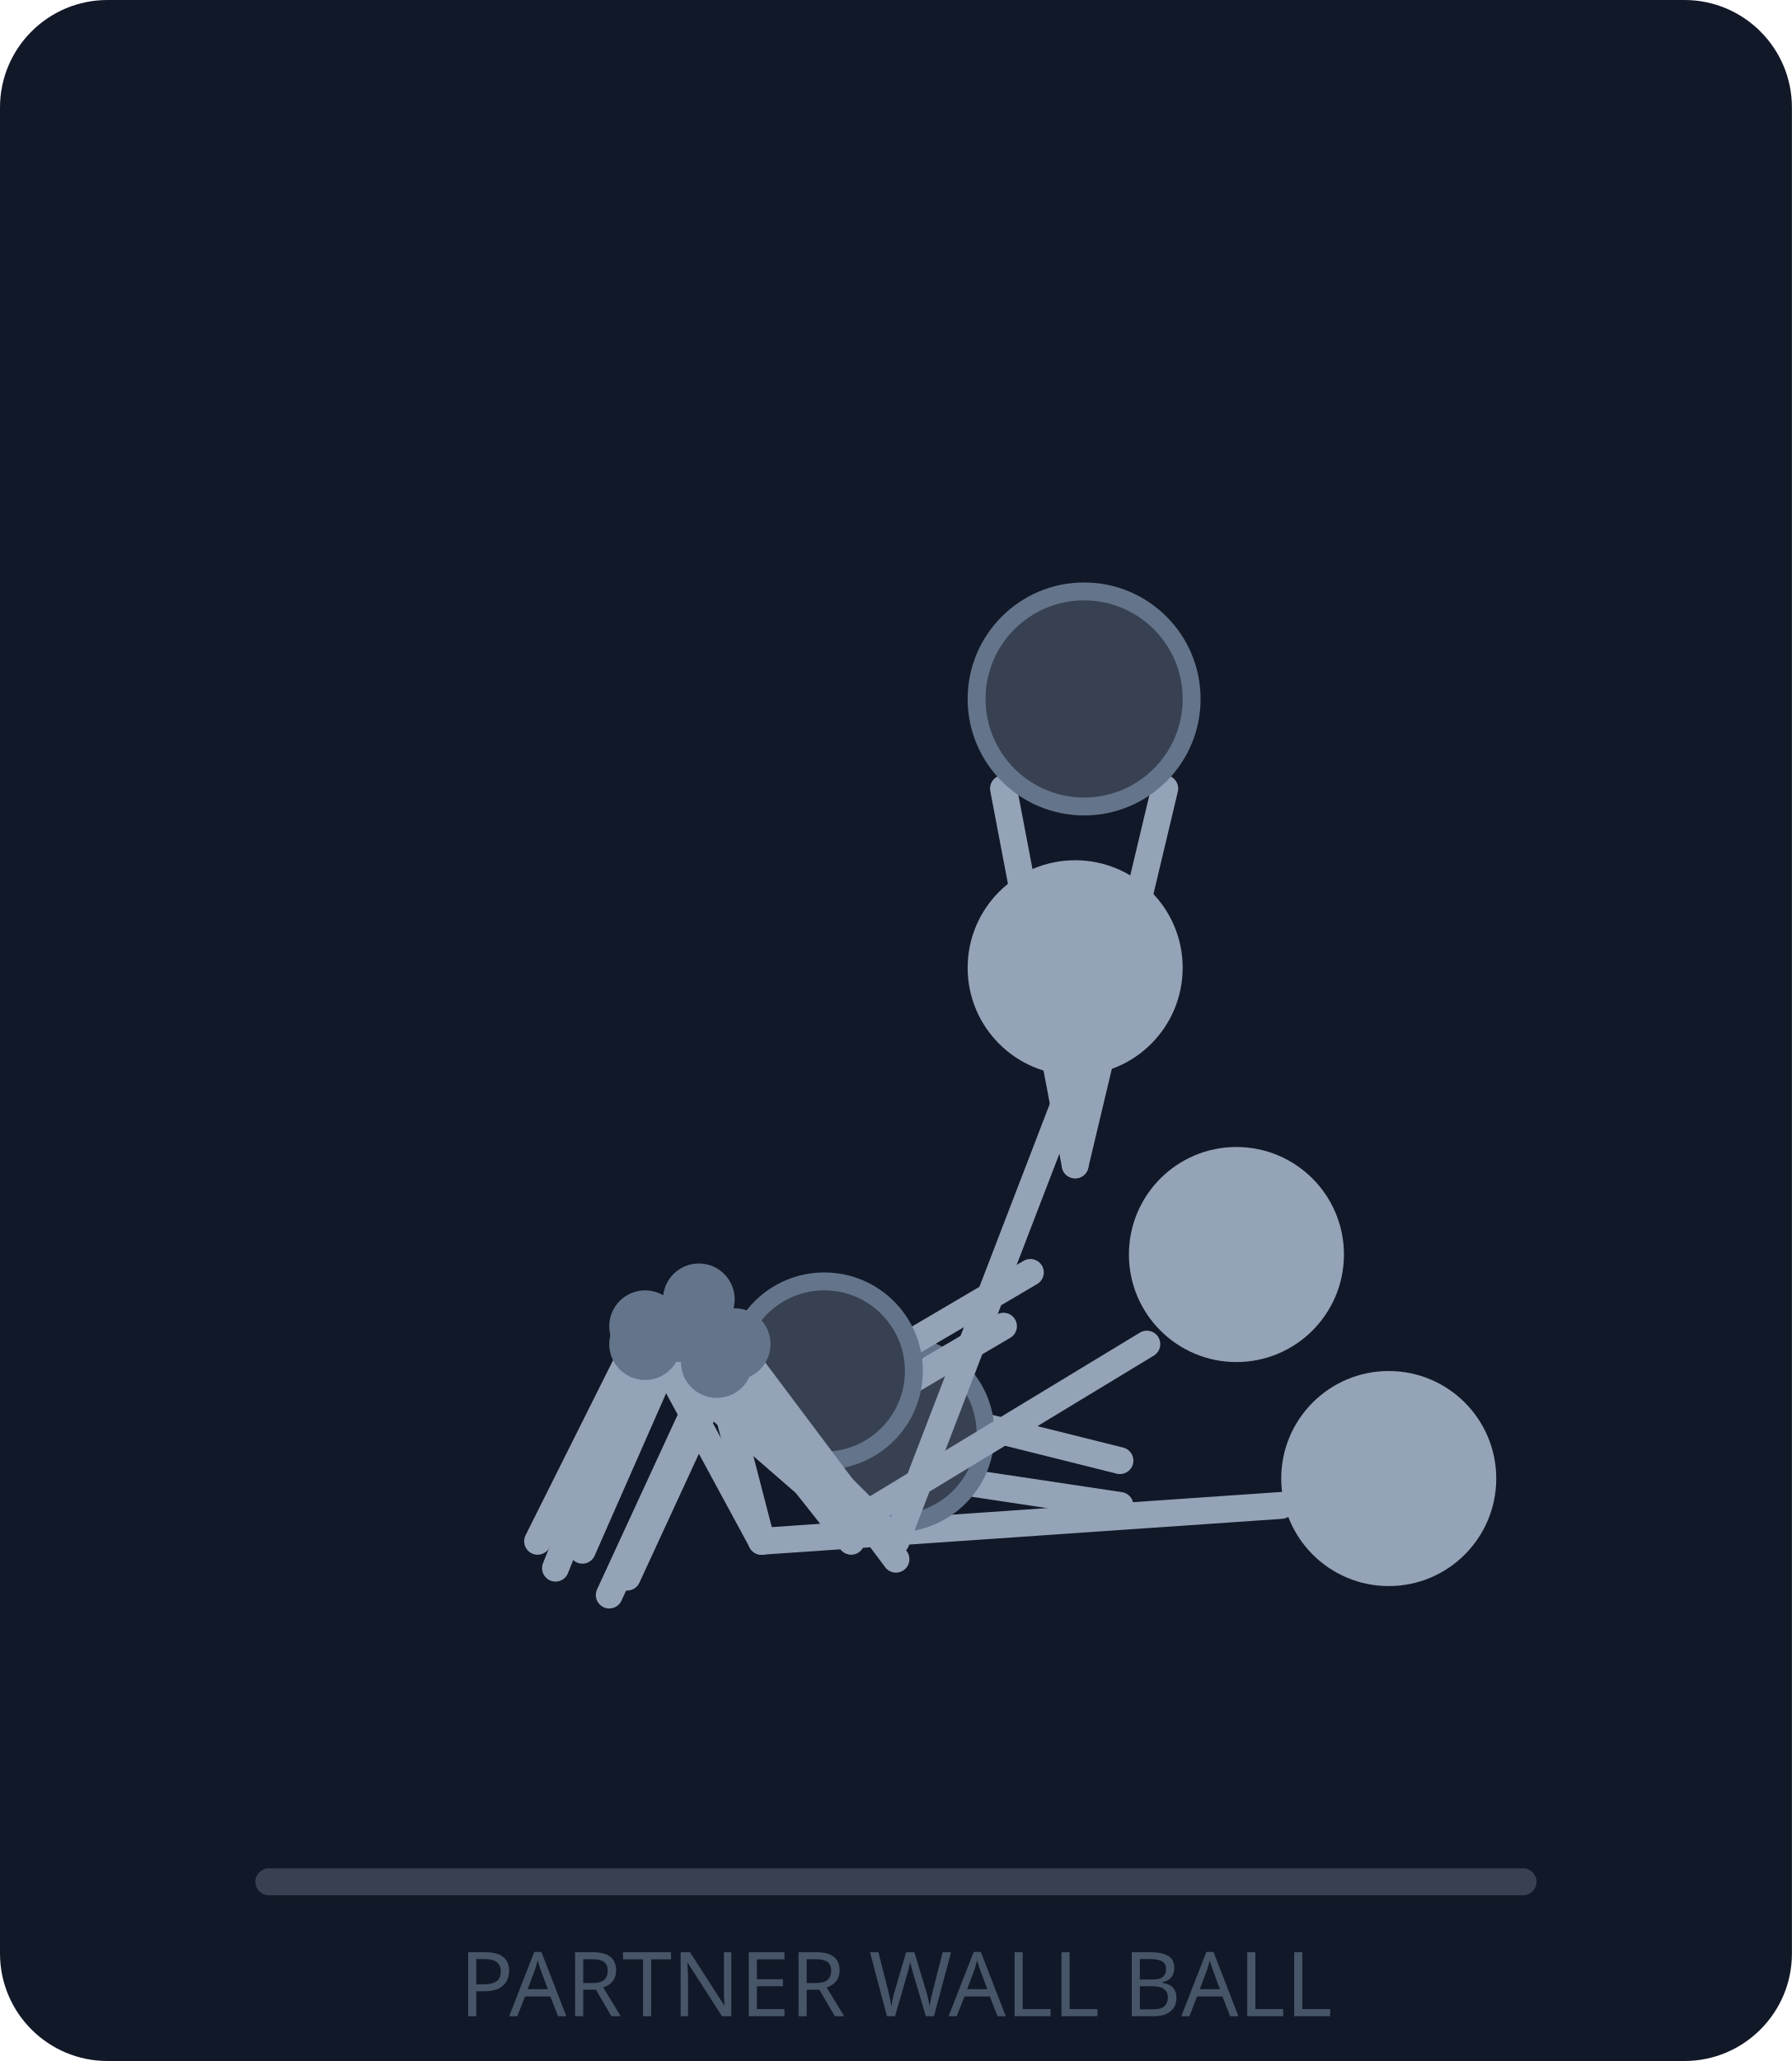
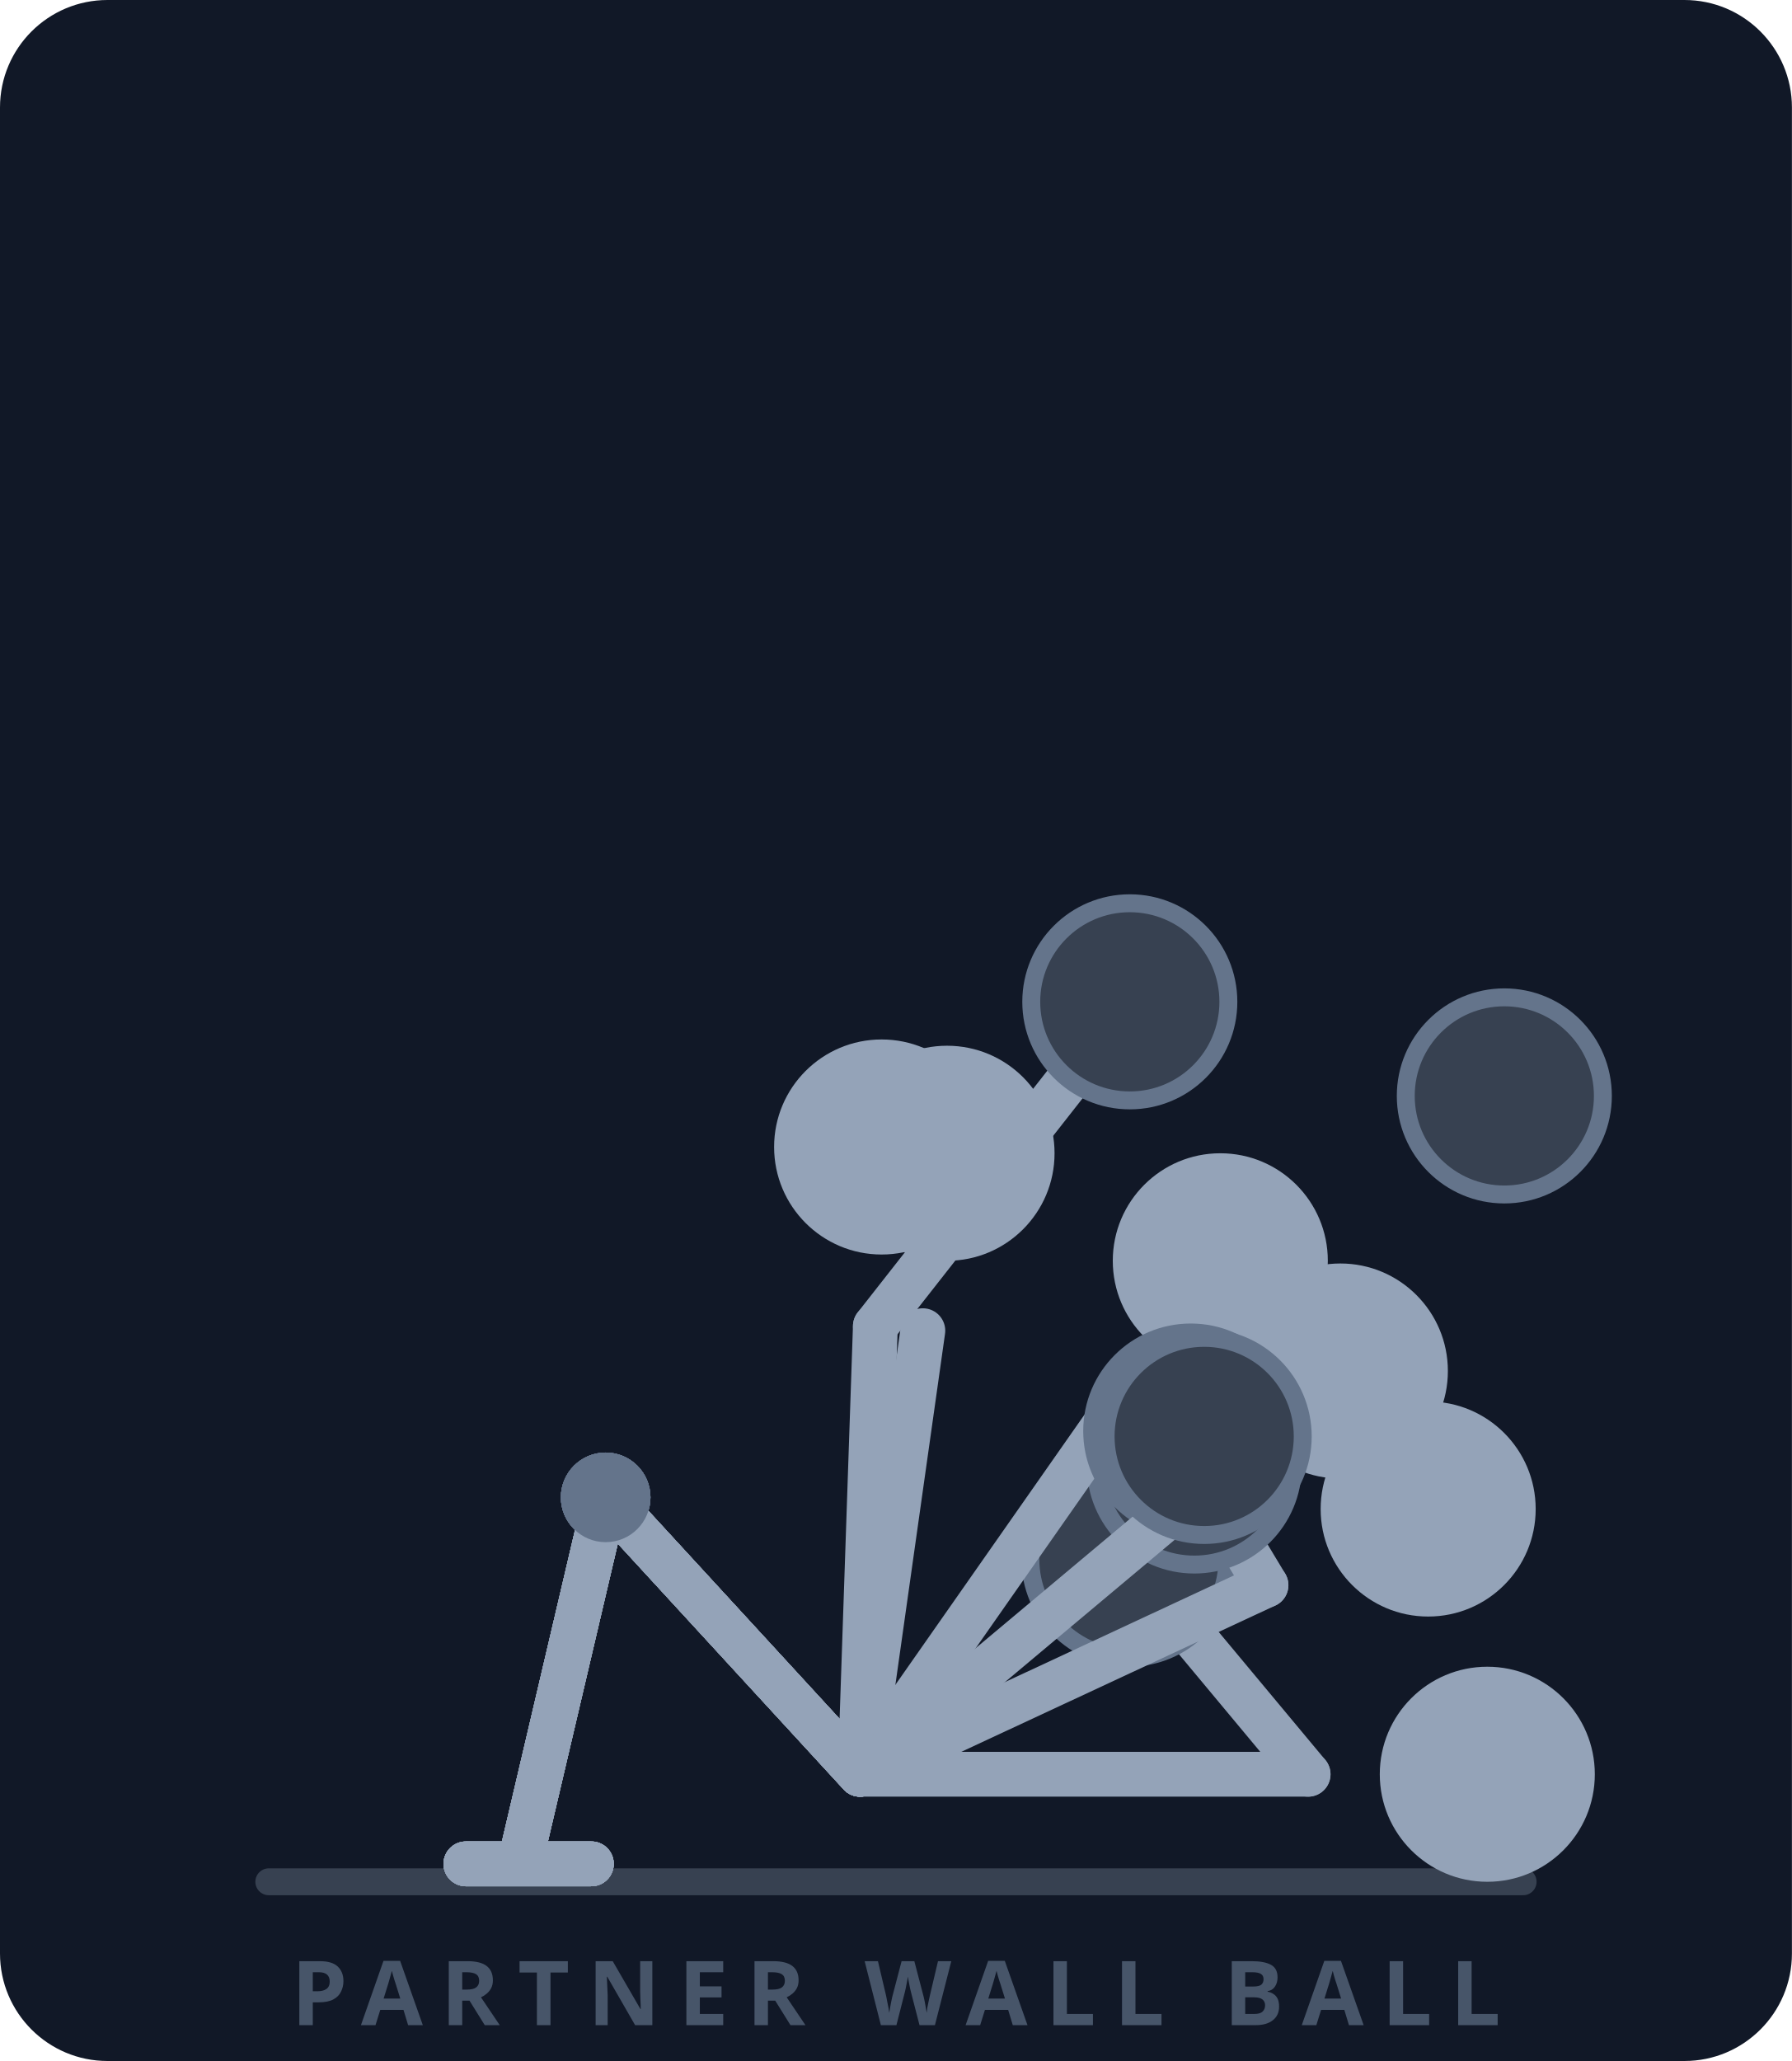
<svg xmlns="http://www.w3.org/2000/svg" viewBox="0 0 200 230">
+   <style>
+     .f1{animation:sh1 7.8s linear infinite}.f2{animation:sh2 7.8s linear infinite}.f3{animation:sh3 7.8s linear infinite}.f4{animation:sh4 7.8s linear infinite}.f5{animation:sh5 7.8s linear infinite}.f6{animation:sh6 7.8s linear infinite}
+     @keyframes sh1{0%,13.3%{opacity:1}16.7%,96.7%{opacity:0}100%{opacity:1}}
+     @keyframes sh2{0%,16.7%{opacity:0}20%,30%{opacity:1}33.3%,100%{opacity:0}}
+     @keyframes sh3{0%,33.3%{opacity:0}36.7%,46.7%{opacity:1}50%,100%{opacity:0}}
+     @keyframes sh4{0%,50%{opacity:0}53.3%,63.3%{opacity:1}66.7%,100%{opacity:0}}
+     @keyframes sh5{0%,66.7%{opacity:0}70%,80%{opacity:1}83.3%,100%{opacity:0}}
+     @keyframes sh6{0%,83.3%{opacity:0}86.7%,96.7%{opacity:1}100%{opacity:0}}
+   </style>
  <rect width="200" height="230" fill="#111827" rx="12" />
-   <style>
-   .f1{animation:sh1 4s linear infinite}.f2{animation:sh2 4s linear infinite}.f3{animation:sh3 4s linear infinite}
-   @keyframes sh1{0%,27%{opacity:1}33%,90%{opacity:0}100%{opacity:1}}
-   @keyframes sh2{0%,33%{opacity:0}40%,60%{opacity:1}66%,100%{opacity:0}}
-   @keyframes sh3{0%,66%{opacity:0}72%,93%{opacity:1}100%{opacity:0}}
- </style>
  <line x1="30" y1="210" x2="170" y2="210" stroke="#374151" stroke-width="3" stroke-linecap="round" />
-   <text x="100" y="225" text-anchor="middle" font-family="sans-serif" font-size="10" fill="#475569">PARTNER WALL BALL</text>
-   <g class="f1" stroke="#94a3b8" stroke-width="3" stroke-linecap="round" fill="none">
-     <circle cx="155" cy="165" r="12" fill="#94a3b8" stroke="none" />
-     <line x1="143" y1="168" x2="85" y2="172" />
-     <line x1="125" y1="163" x2="105" y2="158" />
-     <line x1="125" y1="168" x2="105" y2="165" />
-     <circle cx="100" cy="160" r="10" fill="#374151" stroke="#64748b" stroke-width="2" />
-     <line x1="85" y1="172" x2="72" y2="148" />
-     <line x1="72" y1="148" x2="60" y2="172" />
-     <line x1="85" y1="172" x2="78" y2="145" />
-     <line x1="78" y1="145" x2="65" y2="170" />
-     <circle cx="72" cy="148" r="4" fill="#64748b" stroke="none" />
-     <circle cx="78" cy="145" r="4" fill="#64748b" stroke="none" />
+   <text x="100" y="226" text-anchor="middle" font-family="ui-sans-serif,system-ui,sans-serif" font-size="10" font-weight="700" fill="#475569" letter-spacing="2">PARTNER WALL BALL</text>
+   <g class="f1">
+     <circle cx="166" cy="198" r="12" fill="#94a3b8" />
+     <g stroke="#94a3b8" stroke-width="5" stroke-linecap="round" stroke-linejoin="round" fill="none">
+       <line x1="96" y1="198" x2="146" y2="198" />
+       <polyline points="96,198 67.6,167.1 58,208" />
+       <line x1="52" y1="208" x2="66" y2="208" />
+       <line x1="146" y1="198" x2="126" y2="174" />
+     </g>
+     <circle cx="67.6" cy="167.1" r="5" fill="#64748b" />
+     <circle cx="126" cy="174" r="11" fill="#374151" stroke="#64748b" stroke-width="2" />
  </g>
-   <g class="f2" stroke="#94a3b8" stroke-width="3" stroke-linecap="round" fill="none">
-     <circle cx="138" cy="140" r="12" fill="#94a3b8" stroke="none" />
-     <line x1="128" y1="150" x2="95" y2="170" />
-     <line x1="115" y1="142" x2="98" y2="152" />
-     <line x1="112" y1="148" x2="95" y2="158" />
-     <circle cx="92" cy="153" r="10" fill="#374151" stroke="#64748b" stroke-width="2" />
-     <line x1="95" y1="170" x2="72" y2="150" />
-     <line x1="72" y1="150" x2="62" y2="175" />
-     <line x1="95" y1="172" x2="76" y2="148" />
-     <line x1="76" y1="148" x2="65" y2="173" />
-     <circle cx="72" cy="150" r="4" fill="#64748b" stroke="none" />
-     <circle cx="76" cy="148" r="4" fill="#64748b" stroke="none" />
+   <g class="f2">
+     <circle cx="159.4" cy="168.4" r="12" fill="#94a3b8" />
+     <g stroke="#94a3b8" stroke-width="5" stroke-linecap="round" stroke-linejoin="round" fill="none">
+       <line x1="96" y1="198" x2="141.3" y2="176.9" />
+       <polyline points="96,198 67.6,167.1 58,208" />
+       <line x1="52" y1="208" x2="66" y2="208" />
+       <line x1="141.3" y1="176.9" x2="133.3" y2="163.6" />
+     </g>
+     <circle cx="67.6" cy="167.1" r="5" fill="#64748b" />
+     <circle cx="133.3" cy="163.6" r="11" fill="#374151" stroke="#64748b" stroke-width="2" />
  </g>
-   <g class="f3" stroke="#94a3b8" stroke-width="3" stroke-linecap="round" fill="none">
-     <circle cx="120" cy="108" r="12" fill="#94a3b8" stroke="none" />
-     <line x1="120" y1="120" x2="100" y2="172" />
-     <line x1="120" y1="130" x2="112" y2="88" />
-     <line x1="120" y1="130" x2="130" y2="88" />
-     <circle cx="121" cy="78" r="12" fill="#374151" stroke="#64748b" stroke-width="2" />
-     <line x1="100" y1="172" x2="80" y2="152" />
-     <line x1="80" y1="152" x2="68" y2="178" />
-     <line x1="100" y1="174" x2="82" y2="150" />
-     <line x1="82" y1="150" x2="70" y2="176" />
-     <circle cx="80" cy="152" r="4" fill="#64748b" stroke="none" />
-     <circle cx="82" cy="150" r="4" fill="#64748b" stroke="none" />
+   <g class="f3">
+     <circle cx="136.2" cy="140.7" r="12" fill="#94a3b8" />
+     <g stroke="#94a3b8" stroke-width="5" stroke-linecap="round" stroke-linejoin="round" fill="none">
+       <line x1="96" y1="198" x2="124.7" y2="157" />
+       <polyline points="96,198 67.6,167.1 58,208" />
+       <line x1="52" y1="208" x2="66" y2="208" />
+       <line x1="124.7" y1="157" x2="132.9" y2="159.7" />
+     </g>
+     <circle cx="67.6" cy="167.1" r="5" fill="#64748b" />
+     <circle cx="132.9" cy="159.7" r="11" fill="#374151" stroke="#64748b" stroke-width="2" />
+   </g>
+   <g class="f4">
+     <circle cx="98.4" cy="128" r="12" fill="#94a3b8" />
+     <g stroke="#94a3b8" stroke-width="5" stroke-linecap="round" stroke-linejoin="round" fill="none">
+       <line x1="96" y1="198" x2="97.7" y2="148" />
+       <polyline points="96,198 67.6,167.1 58,208" />
+       <line x1="52" y1="208" x2="66" y2="208" />
+       <line x1="97.7" y1="148" x2="126.1" y2="111.8" />
+     </g>
+     <circle cx="67.6" cy="167.1" r="5" fill="#64748b" />
+     <circle cx="126.1" cy="111.8" r="11" fill="#374151" stroke="#64748b" stroke-width="2" />
+   </g>
+   <g class="f5">
+     <circle cx="105.7" cy="128.7" r="12" fill="#94a3b8" />
+     <g stroke="#94a3b8" stroke-width="5" stroke-linecap="round" stroke-linejoin="round" fill="none">
+       <line x1="96" y1="198" x2="103" y2="148.5" />
+       <polyline points="96,198 67.6,167.1 58,208" />
+       <line x1="52" y1="208" x2="66" y2="208" />
+     </g>
+     <circle cx="67.6" cy="167.1" r="5" fill="#64748b" />
+     <circle cx="167.9" cy="122.3" r="11" fill="#374151" stroke="#64748b" stroke-width="2" />
+   </g>
+   <g class="f6">
+     <circle cx="149.6" cy="153" r="12" fill="#94a3b8" />
+     <g stroke="#94a3b8" stroke-width="5" stroke-linecap="round" stroke-linejoin="round" fill="none">
+       <line x1="96" y1="198" x2="134.3" y2="165.9" />
+       <polyline points="96,198 67.6,167.1 58,208" />
+       <line x1="52" y1="208" x2="66" y2="208" />
+       <line x1="134.3" y1="165.9" x2="134.4" y2="160.3" />
+     </g>
+     <circle cx="67.6" cy="167.1" r="5" fill="#64748b" />
+     <circle cx="134.4" cy="160.3" r="11" fill="#374151" stroke="#64748b" stroke-width="2" />
  </g>
</svg>
